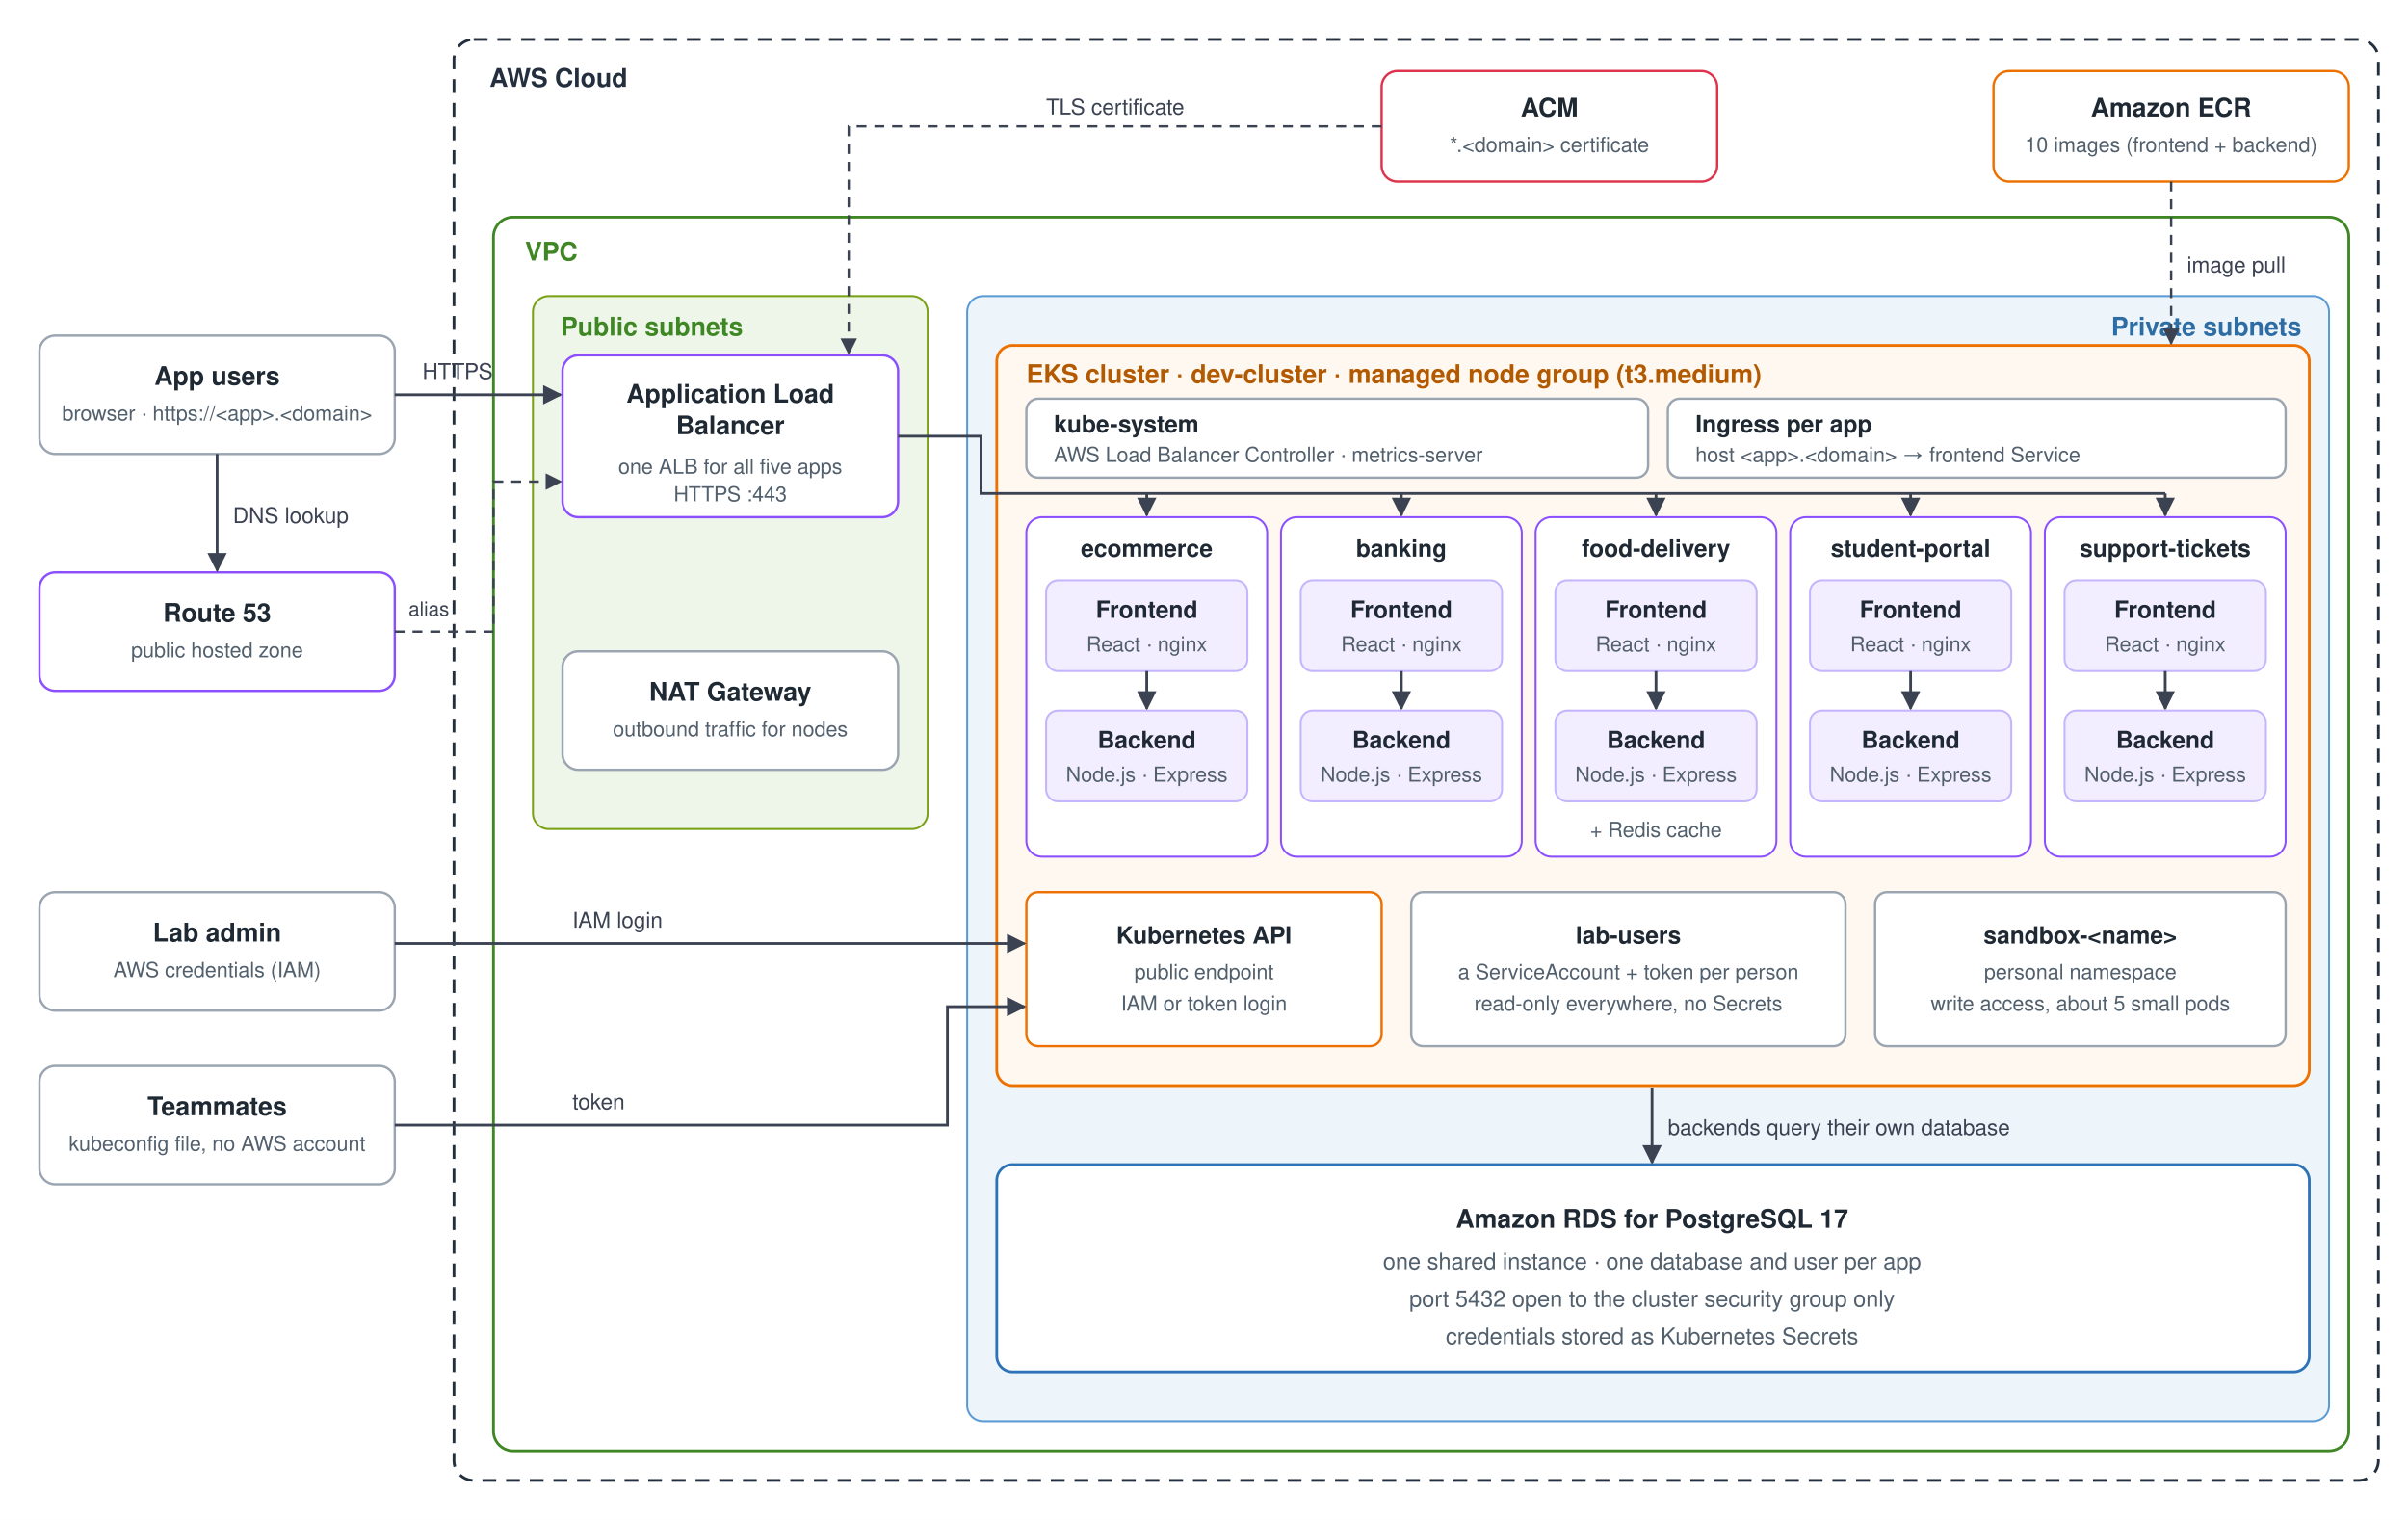
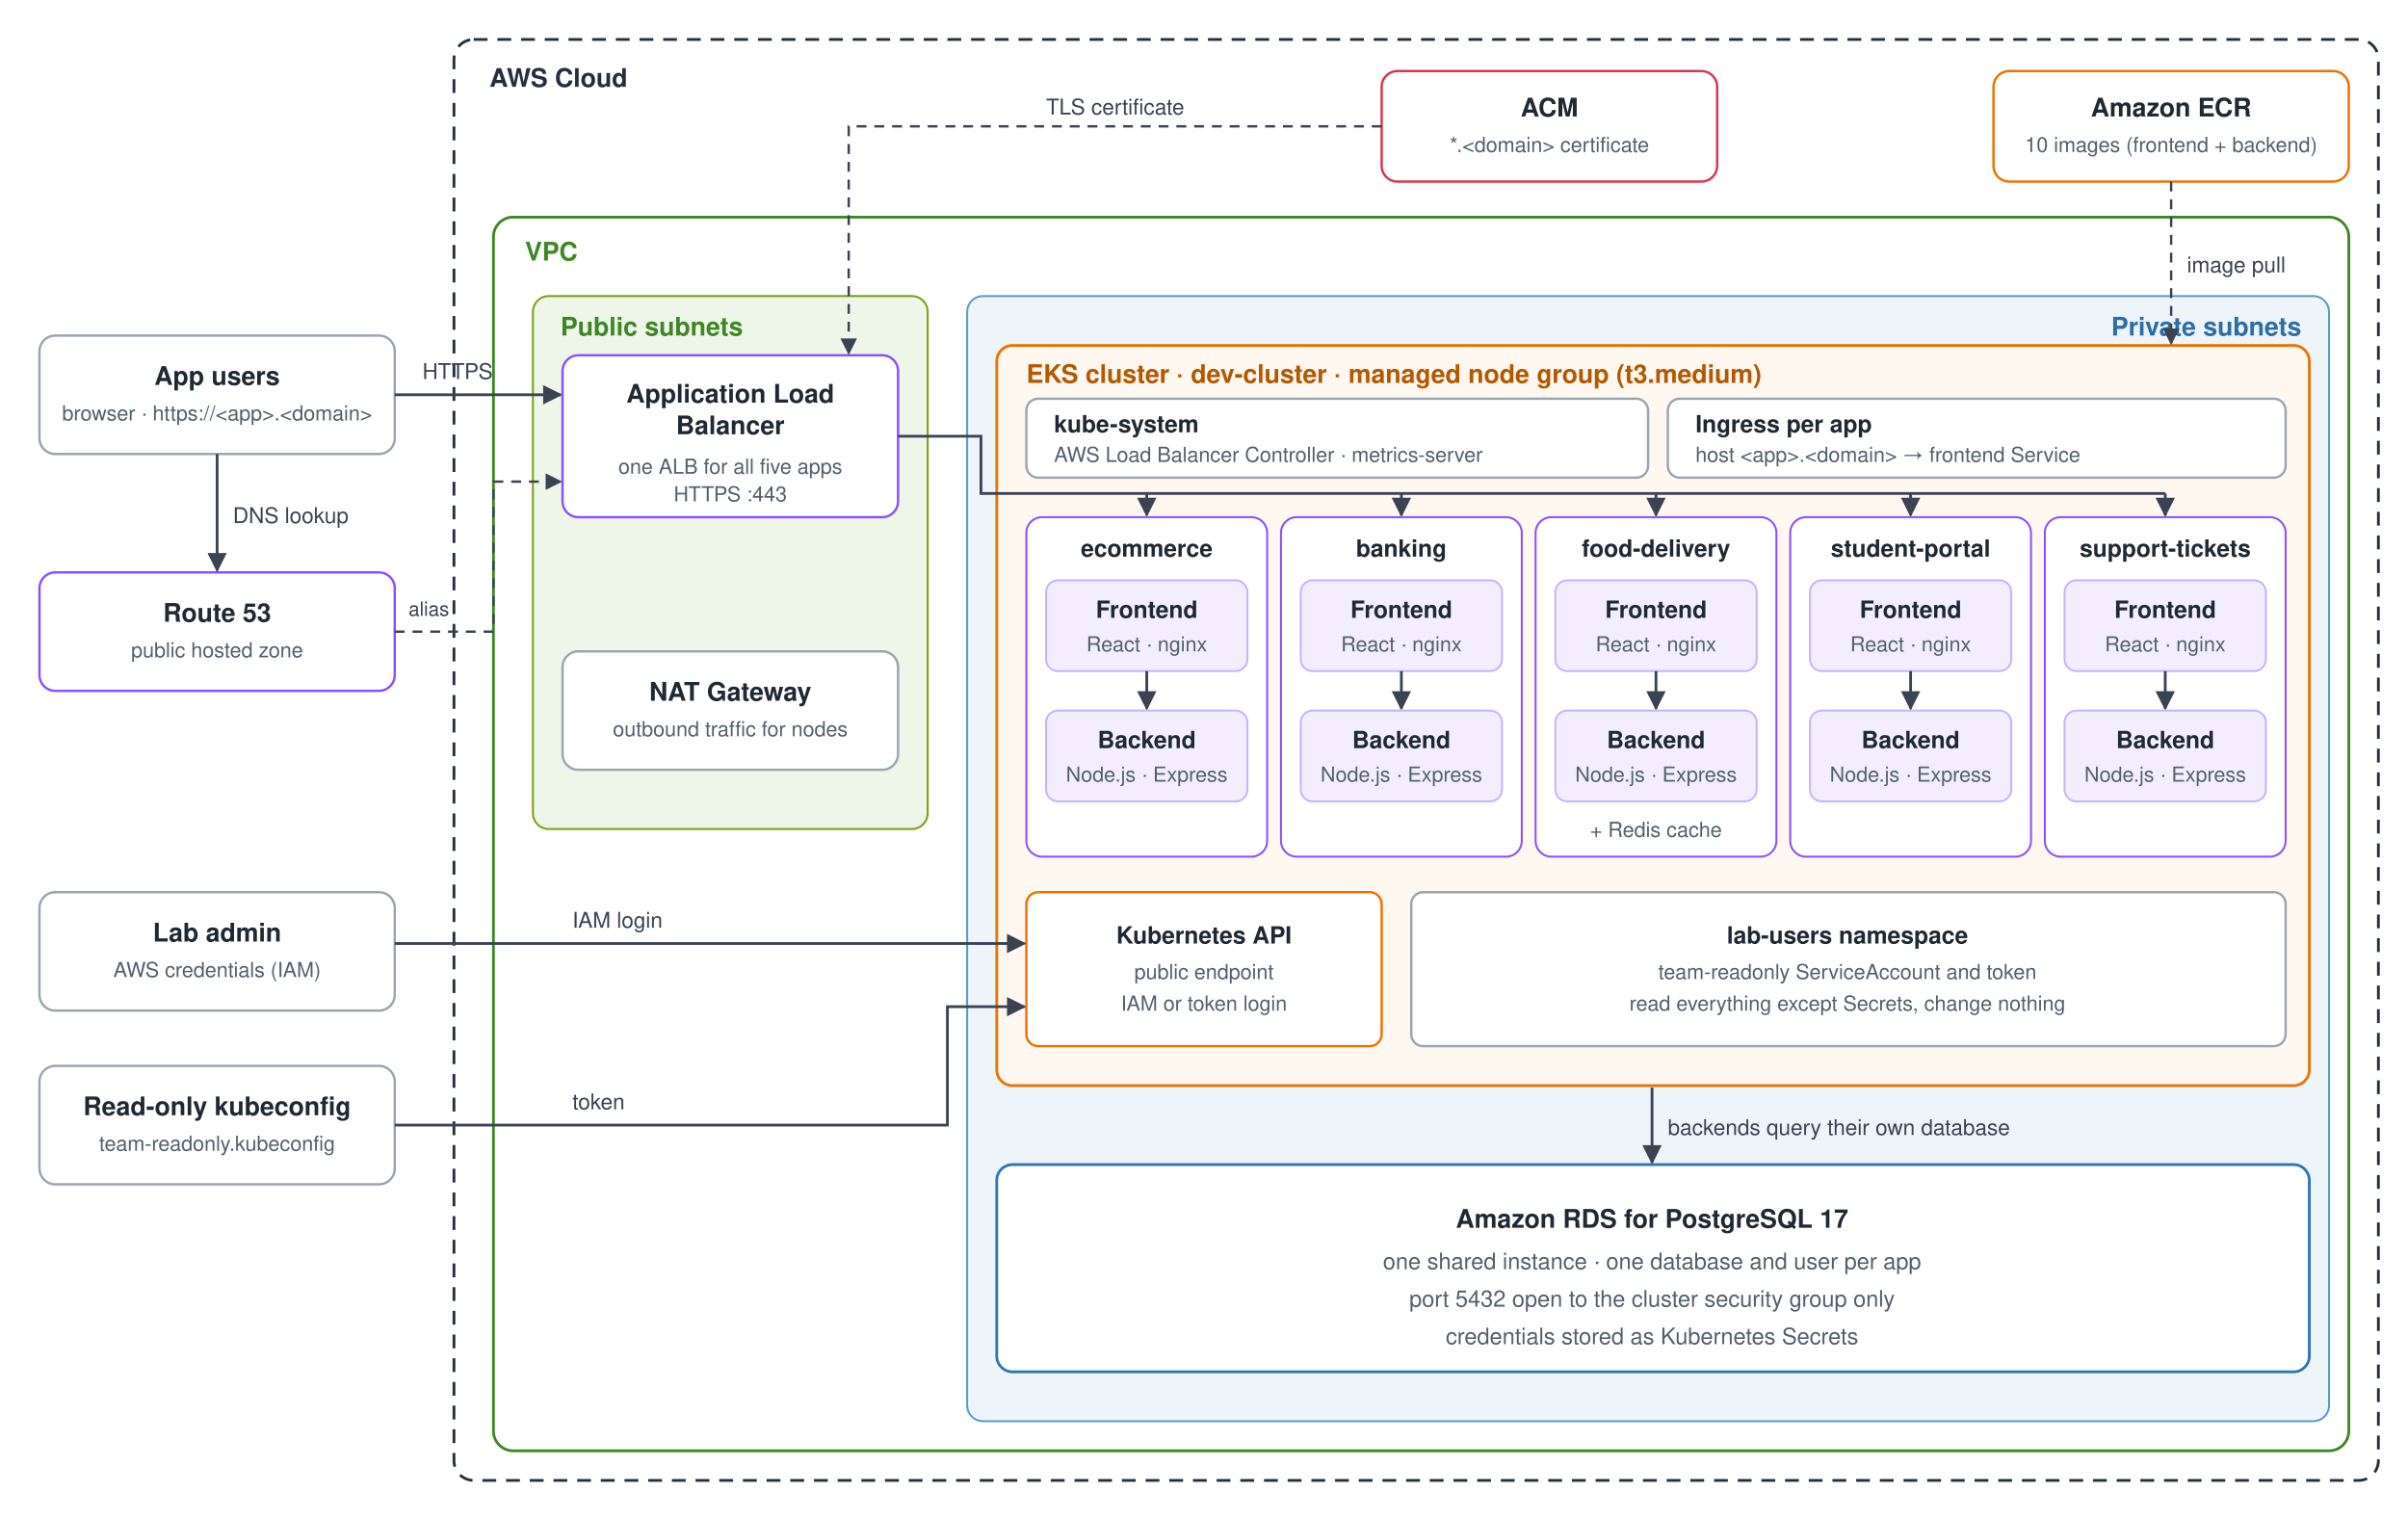
<svg xmlns="http://www.w3.org/2000/svg" viewBox="0 0 1220 770" width="1220" height="770" font-family="-apple-system, 'Segoe UI', Helvetica, Arial, sans-serif">
  <defs>
    <marker id="arrow" viewBox="0 0 10 10" refX="9" refY="5" markerWidth="7" markerHeight="7" orient="auto-start-reverse">
      <path d="M0,0 L10,5 L0,10 z" fill="#3B4252" />
    </marker>
    <style>
      .box   { fill: #ffffff; stroke: #9AA5B1; stroke-width: 1.2; }
      .title { font-size: 13px; font-weight: 600; fill: #1F2933; }
      .sub   { font-size: 10.5px; fill: #52606D; }
      .zone  { font-size: 13px; font-weight: 600; }
      .lbl   { font-size: 11px; fill: #3B4252; }
      .line  { fill: none; stroke: #3B4252; stroke-width: 1.4; }
      .dash  { fill: none; stroke: #3B4252; stroke-width: 1.2; stroke-dasharray: 5 4; }
    </style>
  </defs>
  <rect width="1220" height="770" fill="#ffffff" />
  <rect class="box" x="20" y="170" width="180" height="60" rx="8" />
  <text class="title" x="110" y="195" text-anchor="middle">App users</text>
  <text class="sub" x="110" y="213" text-anchor="middle">browser · https://&lt;app&gt;.&lt;domain&gt;</text>
  <rect class="box" x="20" y="290" width="180" height="60" rx="8" style="stroke:#8C4FFF" />
  <text class="title" x="110" y="315" text-anchor="middle">Route 53</text>
  <text class="sub" x="110" y="333" text-anchor="middle">public hosted zone</text>
  <rect class="box" x="20" y="452" width="180" height="60" rx="8" />
  <text class="title" x="110" y="477" text-anchor="middle">Lab admin</text>
  <text class="sub" x="110" y="495" text-anchor="middle">AWS credentials (IAM)</text>
  <rect class="box" x="20" y="540" width="180" height="60" rx="8" />
-   <text class="title" x="110" y="565" text-anchor="middle">Teammates</text>
-   <text class="sub" x="110" y="583" text-anchor="middle">kubeconfig file, no AWS account</text>
+   <text class="title" x="110" y="565" text-anchor="middle">Read-only kubeconfig</text>
+   <text class="sub" x="110" y="583" text-anchor="middle">team-readonly.kubeconfig</text>
  <rect x="230" y="20" width="975" height="730" rx="10" fill="none" stroke="#232F3E" stroke-width="1.4" stroke-dasharray="7 5" />
  <text class="zone" x="248" y="44" fill="#232F3E">AWS Cloud</text>
  <rect class="box" x="700" y="36" width="170" height="56" rx="8" style="stroke:#DD344C" />
  <text class="title" x="785" y="59" text-anchor="middle">ACM</text>
  <text class="sub" x="785" y="77" text-anchor="middle">*.&lt;domain&gt; certificate</text>
  <rect class="box" x="1010" y="36" width="180" height="56" rx="8" style="stroke:#ED7100" />
  <text class="title" x="1100" y="59" text-anchor="middle">Amazon ECR</text>
  <text class="sub" x="1100" y="77" text-anchor="middle">10 images (frontend + backend)</text>
  <rect x="250" y="110" width="940" height="625" rx="10" fill="none" stroke="#3F8624" stroke-width="1.4" />
  <text class="zone" x="266" y="132" fill="#3F8624">VPC</text>
  <rect x="270" y="150" width="200" height="270" rx="8" fill="#EEF6EA" stroke="#7AA116" />
  <text class="zone" x="284" y="170" fill="#3F8624">Public subnets</text>
  <rect class="box" x="285" y="180" width="170" height="82" rx="8" style="stroke:#8C4FFF" />
  <text class="title" x="370" y="204" text-anchor="middle">Application Load</text>
  <text class="title" x="370" y="220" text-anchor="middle">Balancer</text>
  <text class="sub" x="370" y="240" text-anchor="middle">one ALB for all five apps</text>
  <text class="sub" x="370" y="254" text-anchor="middle">HTTPS :443</text>
  <rect class="box" x="285" y="330" width="170" height="60" rx="8" />
  <text class="title" x="370" y="355" text-anchor="middle">NAT Gateway</text>
  <text class="sub" x="370" y="373" text-anchor="middle">outbound traffic for nodes</text>
  <rect x="490" y="150" width="690" height="570" rx="8" fill="#EEF5FA" stroke="#5B9BD5" />
  <text class="zone" x="1166" y="170" fill="#2E6DA4" text-anchor="end">Private subnets</text>
  <rect x="505" y="175" width="665" height="375" rx="8" fill="#FFF8F0" stroke="#ED7100" stroke-width="1.4" />
  <text class="zone" x="520" y="194" fill="#B35900">EKS cluster · dev-cluster · managed node group (t3.medium)</text>
  <rect class="box" x="520" y="202" width="315" height="40" rx="6" />
  <text class="title" x="534" y="219" style="font-size:12px">kube-system</text>
  <text class="sub" x="534" y="234">AWS Load Balancer Controller · metrics-server</text>
  <rect class="box" x="845" y="202" width="313" height="40" rx="6" />
  <text class="title" x="859" y="219" style="font-size:12px">Ingress per app</text>
  <text class="sub" x="859" y="234">host &lt;app&gt;.&lt;domain&gt; → frontend Service</text>
  <path class="line" d="M455,221 H497 V250 H1097" />
  <path class="line" d="M581,250 V261" marker-end="url(#arrow)" />
  <path class="line" d="M710,250 V261" marker-end="url(#arrow)" />
  <path class="line" d="M839,250 V261" marker-end="url(#arrow)" />
  <path class="line" d="M968,250 V261" marker-end="url(#arrow)" />
  <path class="line" d="M1097,250 V261" marker-end="url(#arrow)" />
  <g transform="translate(520,262)">
    <rect x="0" y="0" width="122" height="172" rx="8" fill="#ffffff" stroke="#8C4FFF" />
    <text class="title" x="61" y="20" text-anchor="middle" style="font-size:12px">ecommerce</text>
    <rect x="10" y="32" width="102" height="46" rx="6" fill="#F3EEFF" stroke="#C4B5FD" />
    <text class="title" x="61" y="51" text-anchor="middle" style="font-size:12px">Frontend</text>
    <text class="sub" x="61" y="68" text-anchor="middle">React · nginx</text>
    <path class="line" d="M61,78 V97" marker-end="url(#arrow)" />
    <rect x="10" y="98" width="102" height="46" rx="6" fill="#F3EEFF" stroke="#C4B5FD" />
    <text class="title" x="61" y="117" text-anchor="middle" style="font-size:12px">Backend</text>
    <text class="sub" x="61" y="134" text-anchor="middle">Node.js · Express</text>
  </g>
  <g transform="translate(649,262)">
    <rect x="0" y="0" width="122" height="172" rx="8" fill="#ffffff" stroke="#8C4FFF" />
    <text class="title" x="61" y="20" text-anchor="middle" style="font-size:12px">banking</text>
    <rect x="10" y="32" width="102" height="46" rx="6" fill="#F3EEFF" stroke="#C4B5FD" />
    <text class="title" x="61" y="51" text-anchor="middle" style="font-size:12px">Frontend</text>
    <text class="sub" x="61" y="68" text-anchor="middle">React · nginx</text>
    <path class="line" d="M61,78 V97" marker-end="url(#arrow)" />
    <rect x="10" y="98" width="102" height="46" rx="6" fill="#F3EEFF" stroke="#C4B5FD" />
    <text class="title" x="61" y="117" text-anchor="middle" style="font-size:12px">Backend</text>
    <text class="sub" x="61" y="134" text-anchor="middle">Node.js · Express</text>
  </g>
  <g transform="translate(778,262)">
    <rect x="0" y="0" width="122" height="172" rx="8" fill="#ffffff" stroke="#8C4FFF" />
    <text class="title" x="61" y="20" text-anchor="middle" style="font-size:12px">food-delivery</text>
    <rect x="10" y="32" width="102" height="46" rx="6" fill="#F3EEFF" stroke="#C4B5FD" />
    <text class="title" x="61" y="51" text-anchor="middle" style="font-size:12px">Frontend</text>
    <text class="sub" x="61" y="68" text-anchor="middle">React · nginx</text>
    <path class="line" d="M61,78 V97" marker-end="url(#arrow)" />
    <rect x="10" y="98" width="102" height="46" rx="6" fill="#F3EEFF" stroke="#C4B5FD" />
    <text class="title" x="61" y="117" text-anchor="middle" style="font-size:12px">Backend</text>
    <text class="sub" x="61" y="134" text-anchor="middle">Node.js · Express</text>
    <text class="sub" x="61" y="162" text-anchor="middle">+ Redis cache</text>
  </g>
  <g transform="translate(907,262)">
    <rect x="0" y="0" width="122" height="172" rx="8" fill="#ffffff" stroke="#8C4FFF" />
    <text class="title" x="61" y="20" text-anchor="middle" style="font-size:12px">student-portal</text>
    <rect x="10" y="32" width="102" height="46" rx="6" fill="#F3EEFF" stroke="#C4B5FD" />
    <text class="title" x="61" y="51" text-anchor="middle" style="font-size:12px">Frontend</text>
    <text class="sub" x="61" y="68" text-anchor="middle">React · nginx</text>
    <path class="line" d="M61,78 V97" marker-end="url(#arrow)" />
    <rect x="10" y="98" width="102" height="46" rx="6" fill="#F3EEFF" stroke="#C4B5FD" />
    <text class="title" x="61" y="117" text-anchor="middle" style="font-size:12px">Backend</text>
    <text class="sub" x="61" y="134" text-anchor="middle">Node.js · Express</text>
  </g>
  <g transform="translate(1036,262)">
    <rect x="0" y="0" width="122" height="172" rx="8" fill="#ffffff" stroke="#8C4FFF" />
    <text class="title" x="61" y="20" text-anchor="middle" style="font-size:12px">support-tickets</text>
    <rect x="10" y="32" width="102" height="46" rx="6" fill="#F3EEFF" stroke="#C4B5FD" />
    <text class="title" x="61" y="51" text-anchor="middle" style="font-size:12px">Frontend</text>
    <text class="sub" x="61" y="68" text-anchor="middle">React · nginx</text>
    <path class="line" d="M61,78 V97" marker-end="url(#arrow)" />
    <rect x="10" y="98" width="102" height="46" rx="6" fill="#F3EEFF" stroke="#C4B5FD" />
    <text class="title" x="61" y="117" text-anchor="middle" style="font-size:12px">Backend</text>
    <text class="sub" x="61" y="134" text-anchor="middle">Node.js · Express</text>
  </g>
  <rect class="box" x="520" y="452" width="180" height="78" rx="6" style="stroke:#ED7100" />
  <text class="title" x="610" y="478" text-anchor="middle" style="font-size:12px">Kubernetes API</text>
  <text class="sub" x="610" y="496" text-anchor="middle">public endpoint</text>
  <text class="sub" x="610" y="512" text-anchor="middle">IAM or token login</text>
-   <rect class="box" x="715" y="452" width="220" height="78" rx="6" />
-   <text class="title" x="825" y="478" text-anchor="middle" style="font-size:12px">lab-users</text>
-   <text class="sub" x="825" y="496" text-anchor="middle">a ServiceAccount + token per person</text>
-   <text class="sub" x="825" y="512" text-anchor="middle">read-only everywhere, no Secrets</text>
-   <rect class="box" x="950" y="452" width="208" height="78" rx="6" />
-   <text class="title" x="1054" y="478" text-anchor="middle" style="font-size:12px">sandbox-&lt;name&gt;</text>
-   <text class="sub" x="1054" y="496" text-anchor="middle">personal namespace</text>
-   <text class="sub" x="1054" y="512" text-anchor="middle">write access, about 5 small pods</text>
+   <rect class="box" x="715" y="452" width="443" height="78" rx="6" />
+   <text class="title" x="936" y="478" text-anchor="middle" style="font-size:12px">lab-users namespace</text>
+   <text class="sub" x="936" y="496" text-anchor="middle">team-readonly ServiceAccount and token</text>
+   <text class="sub" x="936" y="512" text-anchor="middle">read everything except Secrets, change nothing</text>
  <rect class="box" x="505" y="590" width="665" height="105" rx="8" style="stroke:#2E73B8;stroke-width:1.4" />
  <text class="title" x="837" y="622" text-anchor="middle">Amazon RDS for PostgreSQL 17</text>
  <text class="sub" x="837" y="643" text-anchor="middle" style="font-size:11.5px">one shared instance · one database and user per app</text>
  <text class="sub" x="837" y="662" text-anchor="middle" style="font-size:11.5px">port 5432 open to the cluster security group only</text>
  <text class="sub" x="837" y="681" text-anchor="middle" style="font-size:11.5px">credentials stored as Kubernetes Secrets</text>
  <path class="line" d="M110,230 V289" marker-end="url(#arrow)" />
  <text class="lbl" x="118" y="265">DNS lookup</text>
  <path class="line" d="M200,200 H284" marker-end="url(#arrow)" />
  <text class="lbl" x="214" y="192">HTTPS</text>
  <path class="dash" d="M200,320 H250 V244 H284" marker-end="url(#arrow)" />
  <text class="lbl" x="207" y="312" style="font-size:10px">alias</text>
  <path class="dash" d="M700,64 H430 V179" marker-end="url(#arrow)" />
  <text class="lbl" x="565" y="58" text-anchor="middle">TLS certificate</text>
  <path class="dash" d="M1100,92 V174" marker-end="url(#arrow)" />
  <text class="lbl" x="1108" y="138">image pull</text>
  <path class="line" d="M200,478 H519" marker-end="url(#arrow)" />
  <text class="lbl" x="290" y="470">IAM login</text>
  <path class="line" d="M200,570 H480 V510 H519" marker-end="url(#arrow)" />
  <text class="lbl" x="290" y="562">token</text>
  <path class="line" d="M837,551 V589" marker-end="url(#arrow)" />
  <text class="lbl" x="845" y="575">backends query their own database</text>
</svg>
